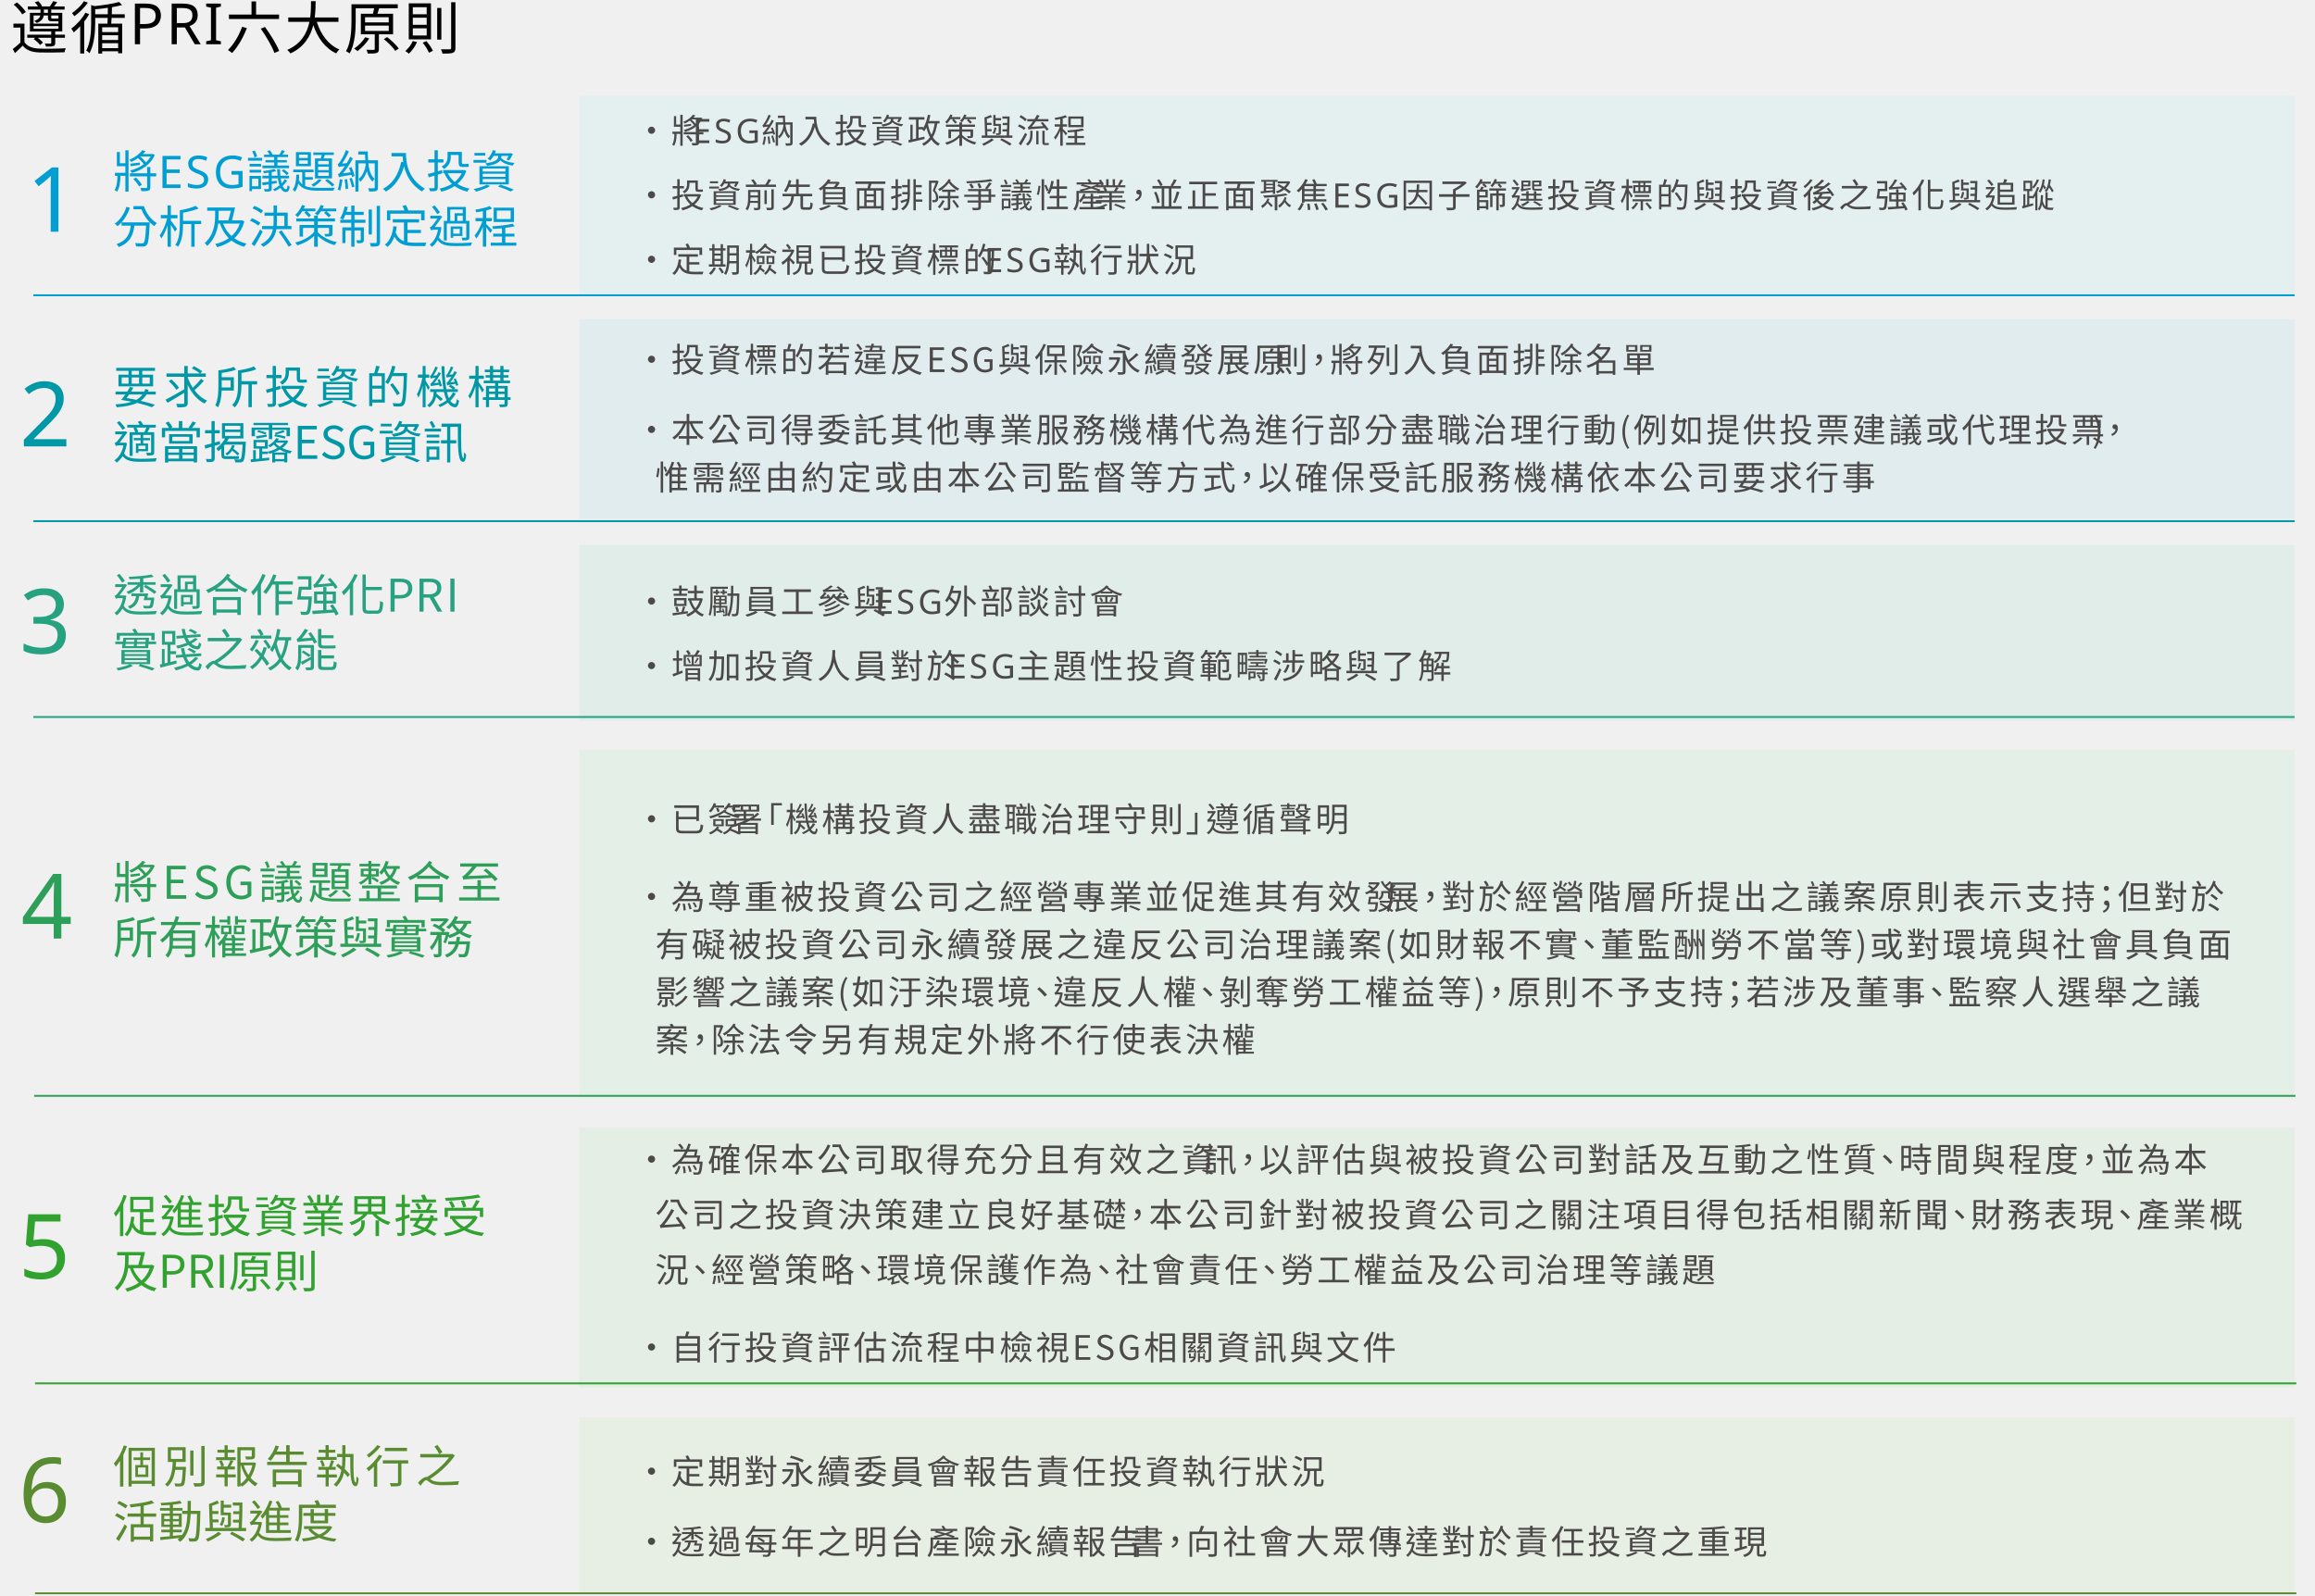
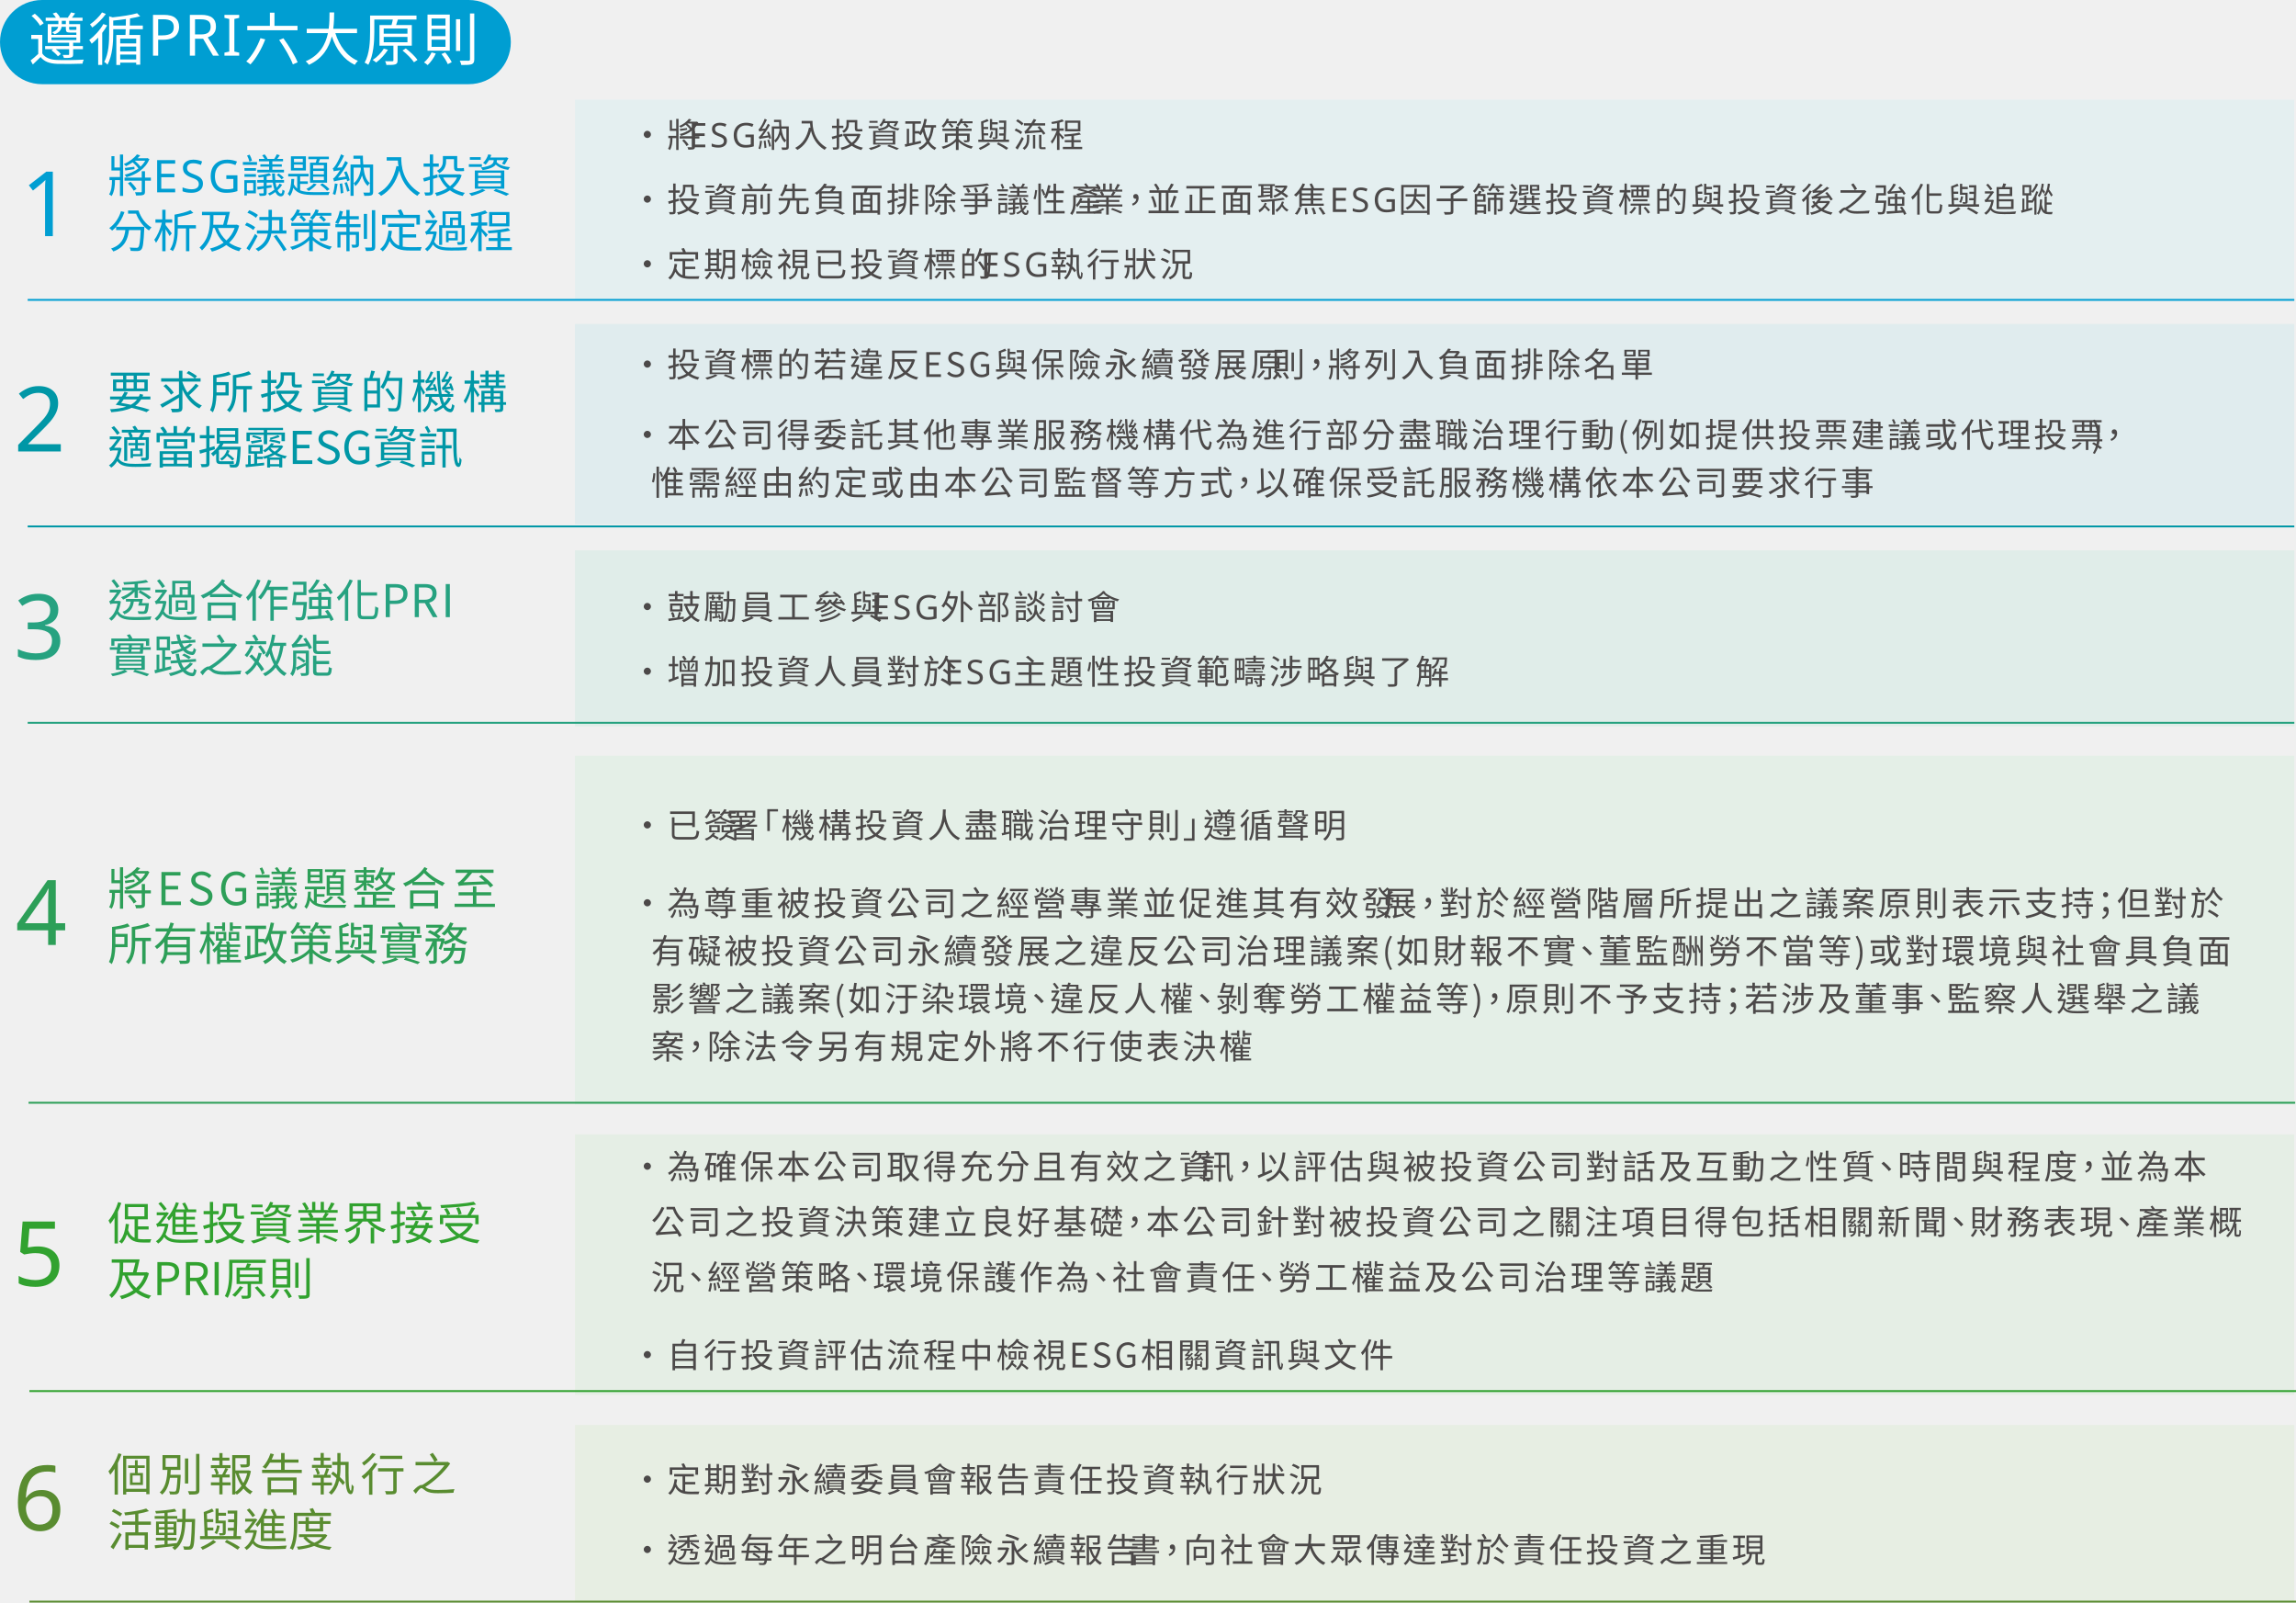
- <svg xmlns="http://www.w3.org/2000/svg" id="圖層_2" data-name="圖層 2" viewBox="0 0 617.01 425.28">
+ <svg xmlns="http://www.w3.org/2000/svg" viewBox="0 0 610.51 426.02">
  <defs>
-     <style>.cls-1{fill:#bbe8da;}.cls-1,.cls-3{opacity:0.29;}.cls-2{fill:#c1eabd;opacity:0.22;}.cls-3{fill:#c8efd3;}.cls-4{fill:#cfeff2;opacity:0.36;}.cls-5{fill:#b7e2e8;opacity:0.28;}.cls-6{font-size:9px;fill:#4c4949;font-family:NotoSansCJKtc-DemiLight-B5pc-H, Noto Sans CJK TC;letter-spacing:0.08em;}.cls-11,.cls-12,.cls-7,.cls-8,.cls-9{font-family:AcuminConcept-Light, Acumin Variable Concept;font-weight:300;}.cls-7{letter-spacing:0.05em;}.cls-8{letter-spacing:0.04em;}.cls-9{letter-spacing:0.04em;}.cls-10{letter-spacing:-0.17em;}.cls-11{letter-spacing:0.05em;}.cls-12{letter-spacing:0.04em;}.cls-13{letter-spacing:-0.17em;}.cls-14{letter-spacing:0.08em;}.cls-15{letter-spacing:-0.4em;}.cls-16{letter-spacing:0.06em;}.cls-17{letter-spacing:0.06em;}.cls-18{letter-spacing:-0.4em;}.cls-19{fill:#d4e8c5;opacity:0.32;}.cls-20,.cls-24,.cls-26,.cls-28,.cls-30,.cls-32{font-size:12px;font-family:NotoSansCJKtc-Medium-B5pc-H, Noto Sans CJK TC;}.cls-20,.cls-35{fill:#009ed2;}.cls-21,.cls-22,.cls-23{font-family:AcuminConcept-Medium, Acumin Variable Concept;font-weight:500;}.cls-21{letter-spacing:0.01em;}.cls-22{letter-spacing:0em;}.cls-24,.cls-36,.cls-37{fill:#0097a6;}.cls-25{letter-spacing:0.12em;}.cls-26,.cls-38,.cls-39{fill:#26a280;}.cls-27{letter-spacing:0.01em;}.cls-28,.cls-40,.cls-41{fill:#2d9f58;}.cls-29{letter-spacing:0.09em;}.cls-30,.cls-44,.cls-45{fill:#31a22f;}.cls-31{letter-spacing:0.04em;}.cls-32,.cls-42,.cls-43{fill:#598c30;}.cls-33{letter-spacing:0.12em;}.cls-34{fill:none;stroke:#009ed2;}.cls-34,.cls-36,.cls-38,.cls-40,.cls-42,.cls-44{stroke-miterlimit:10;stroke-width:0.5px;}.cls-35,.cls-37,.cls-39,.cls-41,.cls-43,.cls-45{font-size:24px;font-family:PingFangTC-Medium-B5pc-H, PingFang TC;}.cls-36{stroke:#0097a6;}.cls-38{stroke:#26a280;}.cls-40{stroke:#2d9f58;}.cls-42{stroke:#598c30;}.cls-44{stroke:#31a22f;}.cls-46{font-size:15.19px;fill:#020202;font-family:PingFangTC-Light-B5pc-H, PingFang TC;letter-spacing:0.04em;}</style>
+     <style>.cls-1,.cls-22,.cls-37{fill:#009ed2;}.cls-2{isolation:isolate;font-size:15.19px;fill:#fff;font-family:PingFangTC-Light-B5pc-H, PingFang TC;letter-spacing:0.04em;}.cls-3{fill:#bbe8da;}.cls-3,.cls-5{opacity:0.29;}.cls-4{fill:#c1eabd;opacity:0.22;}.cls-5{fill:#c8efd3;}.cls-6{fill:#cfeff2;opacity:0.36;}.cls-7{fill:#b7e2e8;opacity:0.28;}.cls-8{font-size:9px;fill:#4c4949;font-family:NotoSansCJKtc-DemiLight-B5pc-H, Noto Sans CJK TC;letter-spacing:0.08em;}.cls-10,.cls-11,.cls-13,.cls-14,.cls-9{font-family:AcuminConcept-Light, Acumin Variable Concept;font-weight:300;}.cls-9{letter-spacing:0.05em;}.cls-10{letter-spacing:0.04em;}.cls-11{letter-spacing:0.04em;}.cls-12{letter-spacing:-0.17em;}.cls-13{letter-spacing:0.05em;}.cls-14{letter-spacing:0.04em;}.cls-15{letter-spacing:-0.17em;}.cls-16{letter-spacing:0.08em;}.cls-17{letter-spacing:-0.4em;}.cls-18{letter-spacing:0.06em;}.cls-19{letter-spacing:0.06em;}.cls-20{letter-spacing:-0.4em;}.cls-21{fill:#d4e8c5;opacity:0.32;}.cls-22,.cls-26,.cls-28,.cls-30,.cls-32,.cls-34{font-size:12px;font-family:NotoSansCJKtc-Medium-B5pc-H, Noto Sans CJK TC;}.cls-23,.cls-24,.cls-25{font-family:AcuminConcept-Medium, Acumin Variable Concept;font-weight:500;}.cls-23{letter-spacing:0.01em;}.cls-24{letter-spacing:0em;}.cls-26,.cls-38,.cls-39{fill:#0097a6;}.cls-27{letter-spacing:0.12em;}.cls-28,.cls-40,.cls-41{fill:#26a280;}.cls-29{letter-spacing:0.01em;}.cls-30,.cls-42,.cls-43{fill:#2d9f58;}.cls-31{letter-spacing:0.09em;}.cls-32,.cls-46,.cls-47{fill:#31a22f;}.cls-33{letter-spacing:0.04em;}.cls-34,.cls-44,.cls-45{fill:#598c30;}.cls-35{letter-spacing:0.12em;}.cls-36{fill:none;stroke:#009ed2;}.cls-36,.cls-38,.cls-40,.cls-42,.cls-44,.cls-46{stroke-miterlimit:10;stroke-width:0.5px;}.cls-37,.cls-39,.cls-41,.cls-43,.cls-45,.cls-47{font-size:24px;font-family:PingFangTC-Medium-B5pc-H, PingFang TC;}.cls-38{stroke:#0097a6;}.cls-40{stroke:#26a280;}.cls-42{stroke:#2d9f58;}.cls-44{stroke:#598c30;}.cls-46{stroke:#31a22f;}</style>
  </defs>
-   <rect class="cls-1" x="154.4" y="145.29" width="457.18" height="46.84" />
-   <rect class="cls-2" x="154.4" y="300.57" width="457.18" height="69.3" />
-   <rect class="cls-3" x="154.4" y="199.91" width="457.18" height="92.71" />
-   <rect class="cls-4" x="154.4" y="25.48" width="457.18" height="53.24" />
-   <rect class="cls-5" x="154.4" y="85.11" width="457.18" height="53.24" />
-   <text class="cls-6" transform="translate(169.15 38.15)">·將<tspan class="cls-7" x="15.44" y="0">E</tspan>
-     <tspan class="cls-8" x="21.15" y="0">S</tspan>
-     <tspan class="cls-9" x="26.92" y="0">G</tspan>
-     <tspan x="33.76" y="0">納入投資政策與流程</tspan>
-     <tspan x="0" y="17.2">·投資前先負面排除爭議性產</tspan>
-     <tspan class="cls-10" x="122.35" y="17.2">業，</tspan>
-     <tspan x="137.29" y="17.2">並正面聚焦</tspan>
-     <tspan class="cls-7" x="185.9" y="17.2">E</tspan>
-     <tspan class="cls-8" x="191.61" y="17.2">S</tspan>
-     <tspan class="cls-9" x="197.38" y="17.2">G</tspan>
-     <tspan x="204.22" y="17.2">因子篩選投資標的與投資後之強化與追蹤</tspan>
-     <tspan x="0" y="34.4">·定期檢視已投資標的</tspan>
-     <tspan class="cls-7" x="93.2" y="34.4">E</tspan>
-     <tspan class="cls-11" x="98.91" y="34.4">S</tspan>
-     <tspan class="cls-12" x="104.68" y="34.4">G</tspan>
-     <tspan x="111.52" y="34.4">執行狀況</tspan>
-   </text>
-   <text class="cls-6" transform="translate(169.15 99.2)">·投資標的若違反ESG與保險永續發展原<tspan class="cls-13" x="170.42" y="0">則，</tspan>
-     <tspan class="cls-14" x="185.35" y="0">將列入負面排除名單</tspan>
-     <tspan x="0" y="18.7">·本公司得委託其他專業服務機構代為進行部分盡職治理行動(例如提供投票建議或代理投票</tspan>
-     <tspan class="cls-10" x="388.49" y="18.7">)，</tspan>
-     <tspan x="0" y="31.4" xml:space="preserve">  惟需經由約定或由本公司監督等方</tspan>
-     <tspan class="cls-13" x="151.25" y="31.4">式，</tspan>
-     <tspan class="cls-14" x="166.19" y="31.4">以確保受託服務機構依本公司要求行事</tspan>
-   </text>
-   <text class="cls-6" transform="translate(169.15 163.66)">·鼓勵員工參與<tspan class="cls-7" x="64.04" y="0">E</tspan>
-     <tspan class="cls-11" x="69.75" y="0">S</tspan>
-     <tspan class="cls-12" x="75.52" y="0">G</tspan>
-     <tspan x="82.36" y="0">外部談討會</tspan>
-     <tspan x="0" y="17.2">·增加投資人員對於</tspan>
-     <tspan class="cls-7" x="83.48" y="17.2">E</tspan>
-     <tspan class="cls-8" x="89.19" y="17.2">S</tspan>
-     <tspan class="cls-9" x="94.96" y="17.2">G</tspan>
-     <tspan x="101.8" y="17.2">主題性投資範疇涉略與了解</tspan>
-   </text>
-   <text class="cls-6" transform="translate(169.15 221.71)">·已簽<tspan class="cls-15" x="25.16" y="0">署</tspan>
-     <tspan class="cls-16" x="30.55" y="0">「</tspan>
-     <tspan x="40.1" y="0">機構投資人盡職治理守</tspan>
-     <tspan class="cls-17" x="137.3" y="0">則</tspan>
-     <tspan class="cls-18" x="146.84" y="0">」</tspan>
-     <tspan class="cls-14" x="152.24" y="0">遵循聲明</tspan>
-     <tspan x="0" y="20.7">·為尊重被投資公司之經營專業並促進其有效發</tspan>
-     <tspan class="cls-13" x="200.12" y="20.7">展，</tspan>
-     <tspan class="cls-14" x="215.06" y="20.7">對於經營階層所提出之議案原則表示支</tspan>
-     <tspan class="cls-10" x="380.29" y="20.7">持；</tspan>
-     <tspan class="cls-14" x="395.24" y="20.7">但對於</tspan>
-     <tspan x="0" y="33.4" xml:space="preserve">  有礙被投資公司永續發展之違反公司治理議案(如財報不</tspan>
-     <tspan class="cls-10" x="242.43" y="33.4">實、</tspan>
-     <tspan x="257.37" y="33.4">董監酬勞不當等)或對環境與社會具負面</tspan>
-     <tspan x="0" y="46.09" xml:space="preserve">  影響之議案(如汙染環</tspan>
-     <tspan class="cls-13" x="96.63" y="46.09">境、</tspan>
-     <tspan class="cls-14" x="111.57" y="46.09">違反人</tspan>
-     <tspan class="cls-13" x="140.73" y="46.09">權、</tspan>
-     <tspan class="cls-14" x="155.67" y="46.09">剝奪勞工權益等</tspan>
-     <tspan class="cls-13" x="223.71" y="46.09">)，</tspan>
-     <tspan class="cls-14" x="232.63" y="46.09">原則不予支</tspan>
-     <tspan class="cls-10" x="281.23" y="46.09">持；</tspan>
-     <tspan class="cls-14" x="296.17" y="46.09">若涉及董</tspan>
-     <tspan class="cls-13" x="335.05" y="46.09">事、</tspan>
-     <tspan x="349.99" y="46.09">監察人選舉之議</tspan>
-     <tspan x="0" y="58.79" xml:space="preserve">  </tspan>
-     <tspan class="cls-10" x="5.45" y="58.79">案，</tspan>
-     <tspan x="20.39" y="58.79">除法令另有規定外將不行使表決權</tspan>
-   </text>
-   <text class="cls-6" transform="translate(169.15 312.44)">·為確保本公司取得充分且有效之資<tspan class="cls-10" x="151.52" y="0">訊，</tspan>
-     <tspan x="166.46" y="0">以評估與被投資公司對話及互動之性</tspan>
-     <tspan class="cls-10" x="321.98" y="0">質、</tspan>
-     <tspan x="336.92" y="0">時間與程</tspan>
-     <tspan class="cls-10" x="375.79" y="0">度，</tspan>
-     <tspan class="cls-14" x="390.74" y="0">並為本</tspan>
-     <tspan x="0" y="14.7" xml:space="preserve">  公司之投資決策建立良好基</tspan>
-     <tspan class="cls-13" x="122.09" y="14.7">礎，</tspan>
-     <tspan x="137.03" y="14.7">本公司針對被投資公司之關注項目得包括相關新</tspan>
-     <tspan class="cls-13" x="341.15" y="14.7">聞、</tspan>
-     <tspan class="cls-14" x="356.09" y="14.7">財務表</tspan>
-     <tspan class="cls-13" x="385.25" y="14.7">現、</tspan>
-     <tspan class="cls-14" x="400.19" y="14.7">產業概</tspan>
-     <tspan x="0" y="29.4" xml:space="preserve">  </tspan>
-     <tspan class="cls-10" x="5.45" y="29.4">況、</tspan>
-     <tspan x="20.39" y="29.4">經營策</tspan>
-     <tspan class="cls-13" x="49.55" y="29.4">略、</tspan>
-     <tspan x="64.49" y="29.4">環境保護作</tspan>
-     <tspan class="cls-13" x="113.09" y="29.4">為、</tspan>
-     <tspan x="128.03" y="29.4">社會責</tspan>
-     <tspan class="cls-13" x="157.19" y="29.4">任、</tspan>
-     <tspan class="cls-14" x="172.13" y="29.4">勞工權益及公司治理等議題</tspan>
-     <tspan x="0" y="50.09">·自行投資評估流程中檢視ESG相關資訊與文件</tspan>
-   </text>
-   <rect class="cls-19" x="154.4" y="377.83" width="457.18" height="46.84" />
-   <text class="cls-6" transform="translate(169.15 395.63)">·定期對永續委員會報告責任投資執行狀況<tspan x="0" y="18.7">·透過每年之明台產險永續報告</tspan>
-     <tspan class="cls-13" x="132.08" y="18.7">書，</tspan>
-     <tspan x="147.02" y="18.7">向社會大眾傳達對於責任投資之重現</tspan>
-   </text>
-   <text class="cls-20" transform="translate(30.15 50.13)">將<tspan class="cls-21" x="12" y="0">E</tspan>
-     <tspan class="cls-22" x="19.3" y="0">S</tspan>
-     <tspan class="cls-23" x="26.66" y="0">G</tspan>
-     <tspan x="35.46" y="0">議題納入投資</tspan>
-     <tspan x="0" y="14.7">分析及決策制定過程</tspan>
-   </text>
-   <text class="cls-24" transform="translate(30.15 107.63)">
-     <tspan class="cls-25">要求所投資的機</tspan>
-     <tspan x="94.28" y="0">構</tspan>
-     <tspan x="0" y="14.7">適當揭露ESG資訊</tspan>
-   </text>
-   <text class="cls-26" transform="translate(30.15 163.06)">
-     <tspan class="cls-27">透過合作強化PR</tspan>
-     <tspan x="88.67" y="0">I</tspan>
-     <tspan x="0" y="14.7">實踐之效能</tspan>
-   </text>
-   <text class="cls-28" transform="translate(30.15 239.61)">
-     <tspan class="cls-29">將ESG議題整合</tspan>
-     <tspan x="91.59" y="0">至</tspan>
-     <tspan x="0" y="14.7">所有權政策與實務</tspan>
-   </text>
-   <text class="cls-30" transform="translate(30.15 328.6)">
-     <tspan class="cls-31">促進投資業界接</tspan>
-     <tspan x="87.49" y="0">受</tspan>
-     <tspan x="0" y="14.7">及PRI原則</tspan>
-   </text>
-   <text class="cls-32" transform="translate(30.15 395.35)">
-     <tspan class="cls-33">個別報告執行</tspan>
-     <tspan x="80.66" y="0">之</tspan>
-     <tspan x="0" y="14.7">活動與進度</tspan>
-   </text>
-   <line class="cls-34" x1="8.88" y1="78.72" x2="611.58" y2="78.72" />
-   <text class="cls-35" transform="translate(7.06 61.78)">1</text>
-   <line class="cls-36" x1="8.88" y1="138.94" x2="611.58" y2="138.94" />
-   <text class="cls-37" transform="translate(5.2 119.01)">2</text>
-   <line class="cls-38" x1="8.88" y1="191.15" x2="611.58" y2="191.15" />
-   <text class="cls-39" transform="translate(5.2 174.22)">3</text>
-   <line class="cls-40" x1="9.11" y1="292.15" x2="611.81" y2="292.15" />
-   <text class="cls-41" transform="translate(5.6 250.21)">4</text>
-   <line class="cls-42" x1="9.34" y1="424.77" x2="612.04" y2="424.77" />
-   <text class="cls-43" transform="translate(4.97 405.83)">6</text>
-   <line class="cls-44" x1="9.34" y1="368.8" x2="612.04" y2="368.8" />
-   <text class="cls-45" transform="translate(4.97 340.86)">5</text>
-   <text class="cls-46" transform="translate(2.89 13.06)">遵循PRI六大原則</text>
+   <g id="圖層_2" data-name="圖層 2">
+     <g id="圖層_2-2" data-name="圖層 2">
+       <rect class="cls-1" width="135.83" height="22.38" rx="11.19" />
+       <text class="cls-2" transform="translate(7.62 16.05)">遵循PRI六大原則</text>
+       <rect class="cls-3" x="152.88" y="146.29" width="457.18" height="46.84" />
+       <rect class="cls-4" x="152.88" y="301.56" width="457.18" height="69.3" />
+       <rect class="cls-5" x="152.88" y="200.91" width="457.18" height="92.71" />
+       <rect class="cls-6" x="152.88" y="26.48" width="457.18" height="53.24" />
+       <rect class="cls-7" x="152.88" y="86.11" width="457.18" height="53.24" />
+       <text class="cls-8" transform="translate(167.63 39.15)">·將<tspan class="cls-9" x="15.44" y="0">E</tspan>
+         <tspan class="cls-10" x="21.15" y="0">S</tspan>
+         <tspan class="cls-11" x="26.92" y="0">G</tspan>
+         <tspan x="33.76" y="0">納入投資政策與流程</tspan>
+         <tspan x="0" y="17.2">·投資前先負面排除爭議性產</tspan>
+         <tspan class="cls-12" x="122.35" y="17.2">業，</tspan>
+         <tspan x="137.29" y="17.2">並正面聚焦</tspan>
+         <tspan class="cls-9" x="185.9" y="17.2">E</tspan>
+         <tspan class="cls-10" x="191.61" y="17.2">S</tspan>
+         <tspan class="cls-11" x="197.38" y="17.2">G</tspan>
+         <tspan x="204.22" y="17.2">因子篩選投資標的與投資後之強化與追蹤</tspan>
+         <tspan x="0" y="34.4">·定期檢視已投資標的</tspan>
+         <tspan class="cls-9" x="93.2" y="34.4">E</tspan>
+         <tspan class="cls-13" x="98.91" y="34.4">S</tspan>
+         <tspan class="cls-14" x="104.68" y="34.4">G</tspan>
+         <tspan x="111.52" y="34.4">執行狀況</tspan>
+       </text>
+       <text class="cls-8" transform="translate(167.63 100.2)">·投資標的若違反ESG與保險永續發展原<tspan class="cls-15" x="170.42" y="0">則，</tspan>
+         <tspan class="cls-16" x="185.35" y="0">將列入負面排除名單</tspan>
+         <tspan x="0" y="18.7">·本公司得委託其他專業服務機構代為進行部分盡職治理行動(例如提供投票建議或代理投票</tspan>
+         <tspan class="cls-12" x="388.49" y="18.7">)，</tspan>
+         <tspan x="0" y="31.4" xml:space="preserve">  惟需經由約定或由本公司監督等方</tspan>
+         <tspan class="cls-15" x="151.25" y="31.4">式，</tspan>
+         <tspan class="cls-16" x="166.19" y="31.4">以確保受託服務機構依本公司要求行事</tspan>
+       </text>
+       <text class="cls-8" transform="translate(167.63 164.66)">·鼓勵員工參與<tspan class="cls-9" x="64.04" y="0">E</tspan>
+         <tspan class="cls-13" x="69.75" y="0">S</tspan>
+         <tspan class="cls-14" x="75.52" y="0">G</tspan>
+         <tspan x="82.36" y="0">外部談討會</tspan>
+         <tspan x="0" y="17.2">·增加投資人員對於</tspan>
+         <tspan class="cls-9" x="83.48" y="17.2">E</tspan>
+         <tspan class="cls-10" x="89.19" y="17.2">S</tspan>
+         <tspan class="cls-11" x="94.96" y="17.2">G</tspan>
+         <tspan x="101.8" y="17.2">主題性投資範疇涉略與了解</tspan>
+       </text>
+       <text class="cls-8" transform="translate(167.63 222.71)">·已簽<tspan class="cls-17" x="25.16" y="0">署</tspan>
+         <tspan class="cls-18" x="30.55" y="0">「</tspan>
+         <tspan x="40.1" y="0">機構投資人盡職治理守</tspan>
+         <tspan class="cls-19" x="137.3" y="0">則</tspan>
+         <tspan class="cls-20" x="146.84" y="0">」</tspan>
+         <tspan class="cls-16" x="152.24" y="0">遵循聲明</tspan>
+         <tspan x="0" y="20.7">·為尊重被投資公司之經營專業並促進其有效發</tspan>
+         <tspan class="cls-15" x="200.12" y="20.7">展，</tspan>
+         <tspan class="cls-16" x="215.06" y="20.7">對於經營階層所提出之議案原則表示支</tspan>
+         <tspan class="cls-12" x="380.29" y="20.7">持；</tspan>
+         <tspan class="cls-16" x="395.24" y="20.7">但對於</tspan>
+         <tspan x="0" y="33.4" xml:space="preserve">  有礙被投資公司永續發展之違反公司治理議案(如財報不</tspan>
+         <tspan class="cls-12" x="242.43" y="33.4">實、</tspan>
+         <tspan x="257.37" y="33.4">董監酬勞不當等)或對環境與社會具負面</tspan>
+         <tspan x="0" y="46.09" xml:space="preserve">  影響之議案(如汙染環</tspan>
+         <tspan class="cls-15" x="96.63" y="46.09">境、</tspan>
+         <tspan class="cls-16" x="111.57" y="46.09">違反人</tspan>
+         <tspan class="cls-15" x="140.73" y="46.09">權、</tspan>
+         <tspan class="cls-16" x="155.67" y="46.09">剝奪勞工權益等</tspan>
+         <tspan class="cls-15" x="223.71" y="46.09">)，</tspan>
+         <tspan class="cls-16" x="232.63" y="46.09">原則不予支</tspan>
+         <tspan class="cls-12" x="281.23" y="46.09">持；</tspan>
+         <tspan class="cls-16" x="296.17" y="46.09">若涉及董</tspan>
+         <tspan class="cls-15" x="335.05" y="46.09">事、</tspan>
+         <tspan x="349.99" y="46.09">監察人選舉之議</tspan>
+         <tspan x="0" y="58.79" xml:space="preserve">  </tspan>
+         <tspan class="cls-12" x="5.45" y="58.79">案，</tspan>
+         <tspan x="20.39" y="58.79">除法令另有規定外將不行使表決權</tspan>
+       </text>
+       <text class="cls-8" transform="translate(167.63 313.44)">·為確保本公司取得充分且有效之資<tspan class="cls-12" x="151.52" y="0">訊，</tspan>
+         <tspan x="166.46" y="0">以評估與被投資公司對話及互動之性</tspan>
+         <tspan class="cls-12" x="321.98" y="0">質、</tspan>
+         <tspan x="336.92" y="0">時間與程</tspan>
+         <tspan class="cls-12" x="375.79" y="0">度，</tspan>
+         <tspan class="cls-16" x="390.74" y="0">並為本</tspan>
+         <tspan x="0" y="14.7" xml:space="preserve">  公司之投資決策建立良好基</tspan>
+         <tspan class="cls-15" x="122.09" y="14.7">礎，</tspan>
+         <tspan x="137.03" y="14.7">本公司針對被投資公司之關注項目得包括相關新</tspan>
+         <tspan class="cls-15" x="341.15" y="14.7">聞、</tspan>
+         <tspan class="cls-16" x="356.09" y="14.7">財務表</tspan>
+         <tspan class="cls-15" x="385.25" y="14.7">現、</tspan>
+         <tspan class="cls-16" x="400.19" y="14.7">產業概</tspan>
+         <tspan x="0" y="29.4" xml:space="preserve">  </tspan>
+         <tspan class="cls-12" x="5.45" y="29.4">況、</tspan>
+         <tspan x="20.39" y="29.4">經營策</tspan>
+         <tspan class="cls-15" x="49.55" y="29.4">略、</tspan>
+         <tspan x="64.49" y="29.4">環境保護作</tspan>
+         <tspan class="cls-15" x="113.09" y="29.4">為、</tspan>
+         <tspan x="128.03" y="29.4">社會責</tspan>
+         <tspan class="cls-15" x="157.19" y="29.4">任、</tspan>
+         <tspan class="cls-16" x="172.13" y="29.4">勞工權益及公司治理等議題</tspan>
+         <tspan x="0" y="50.09">·自行投資評估流程中檢視ESG相關資訊與文件</tspan>
+       </text>
+       <rect class="cls-21" x="152.88" y="378.83" width="457.18" height="46.84" />
+       <text class="cls-8" transform="translate(167.63 396.63)">·定期對永續委員會報告責任投資執行狀況<tspan x="0" y="18.7">·透過每年之明台產險永續報告</tspan>
+         <tspan class="cls-15" x="132.08" y="18.7">書，</tspan>
+         <tspan x="147.02" y="18.7">向社會大眾傳達對於責任投資之重現</tspan>
+       </text>
+       <text class="cls-22" transform="translate(28.63 51.13)">將<tspan class="cls-23" x="12" y="0">E</tspan>
+         <tspan class="cls-24" x="19.3" y="0">S</tspan>
+         <tspan class="cls-25" x="26.66" y="0">G</tspan>
+         <tspan x="35.46" y="0">議題納入投資</tspan>
+         <tspan x="0" y="14.7">分析及決策制定過程</tspan>
+       </text>
+       <text class="cls-26" transform="translate(28.63 108.63)">
+         <tspan class="cls-27">要求所投資的機</tspan>
+         <tspan x="94.28" y="0">構</tspan>
+         <tspan x="0" y="14.7">適當揭露ESG資訊</tspan>
+       </text>
+       <text class="cls-28" transform="translate(28.63 164.06)">
+         <tspan class="cls-29">透過合作強化PR</tspan>
+         <tspan x="88.67" y="0">I</tspan>
+         <tspan x="0" y="14.7">實踐之效能</tspan>
+       </text>
+       <text class="cls-30" transform="translate(28.63 240.61)">
+         <tspan class="cls-31">將ESG議題整合</tspan>
+         <tspan x="91.6" y="0">至</tspan>
+         <tspan x="0" y="14.7">所有權政策與實務</tspan>
+       </text>
+       <text class="cls-32" transform="translate(28.63 329.6)">
+         <tspan class="cls-33">促進投資業界接</tspan>
+         <tspan x="87.49" y="0">受</tspan>
+         <tspan x="0" y="14.7">及PRI原則</tspan>
+       </text>
+       <text class="cls-34" transform="translate(28.63 396.35)">
+         <tspan class="cls-35">個別報告執行</tspan>
+         <tspan x="80.66" y="0">之</tspan>
+         <tspan x="0" y="14.7">活動與進度</tspan>
+       </text>
+       <line class="cls-36" x1="7.36" y1="79.72" x2="610.06" y2="79.72" />
+       <text class="cls-37" transform="translate(5.53 62.78)">1</text>
+       <line class="cls-38" x1="7.36" y1="139.94" x2="610.06" y2="139.94" />
+       <text class="cls-39" transform="translate(3.68 120.01)">2</text>
+       <line class="cls-40" x1="7.36" y1="192.15" x2="610.06" y2="192.15" />
+       <text class="cls-41" transform="translate(3.68 175.22)">3</text>
+       <line class="cls-42" x1="7.59" y1="293.15" x2="610.29" y2="293.15" />
+       <text class="cls-43" transform="translate(4.08 251.21)">4</text>
+       <line class="cls-44" x1="7.82" y1="425.77" x2="610.51" y2="425.77" />
+       <text class="cls-45" transform="translate(3.45 406.83)">6</text>
+       <line class="cls-46" x1="7.82" y1="369.8" x2="610.51" y2="369.8" />
+       <text class="cls-47" transform="translate(3.45 341.86)">5</text>
+     </g>
+   </g>
</svg>
